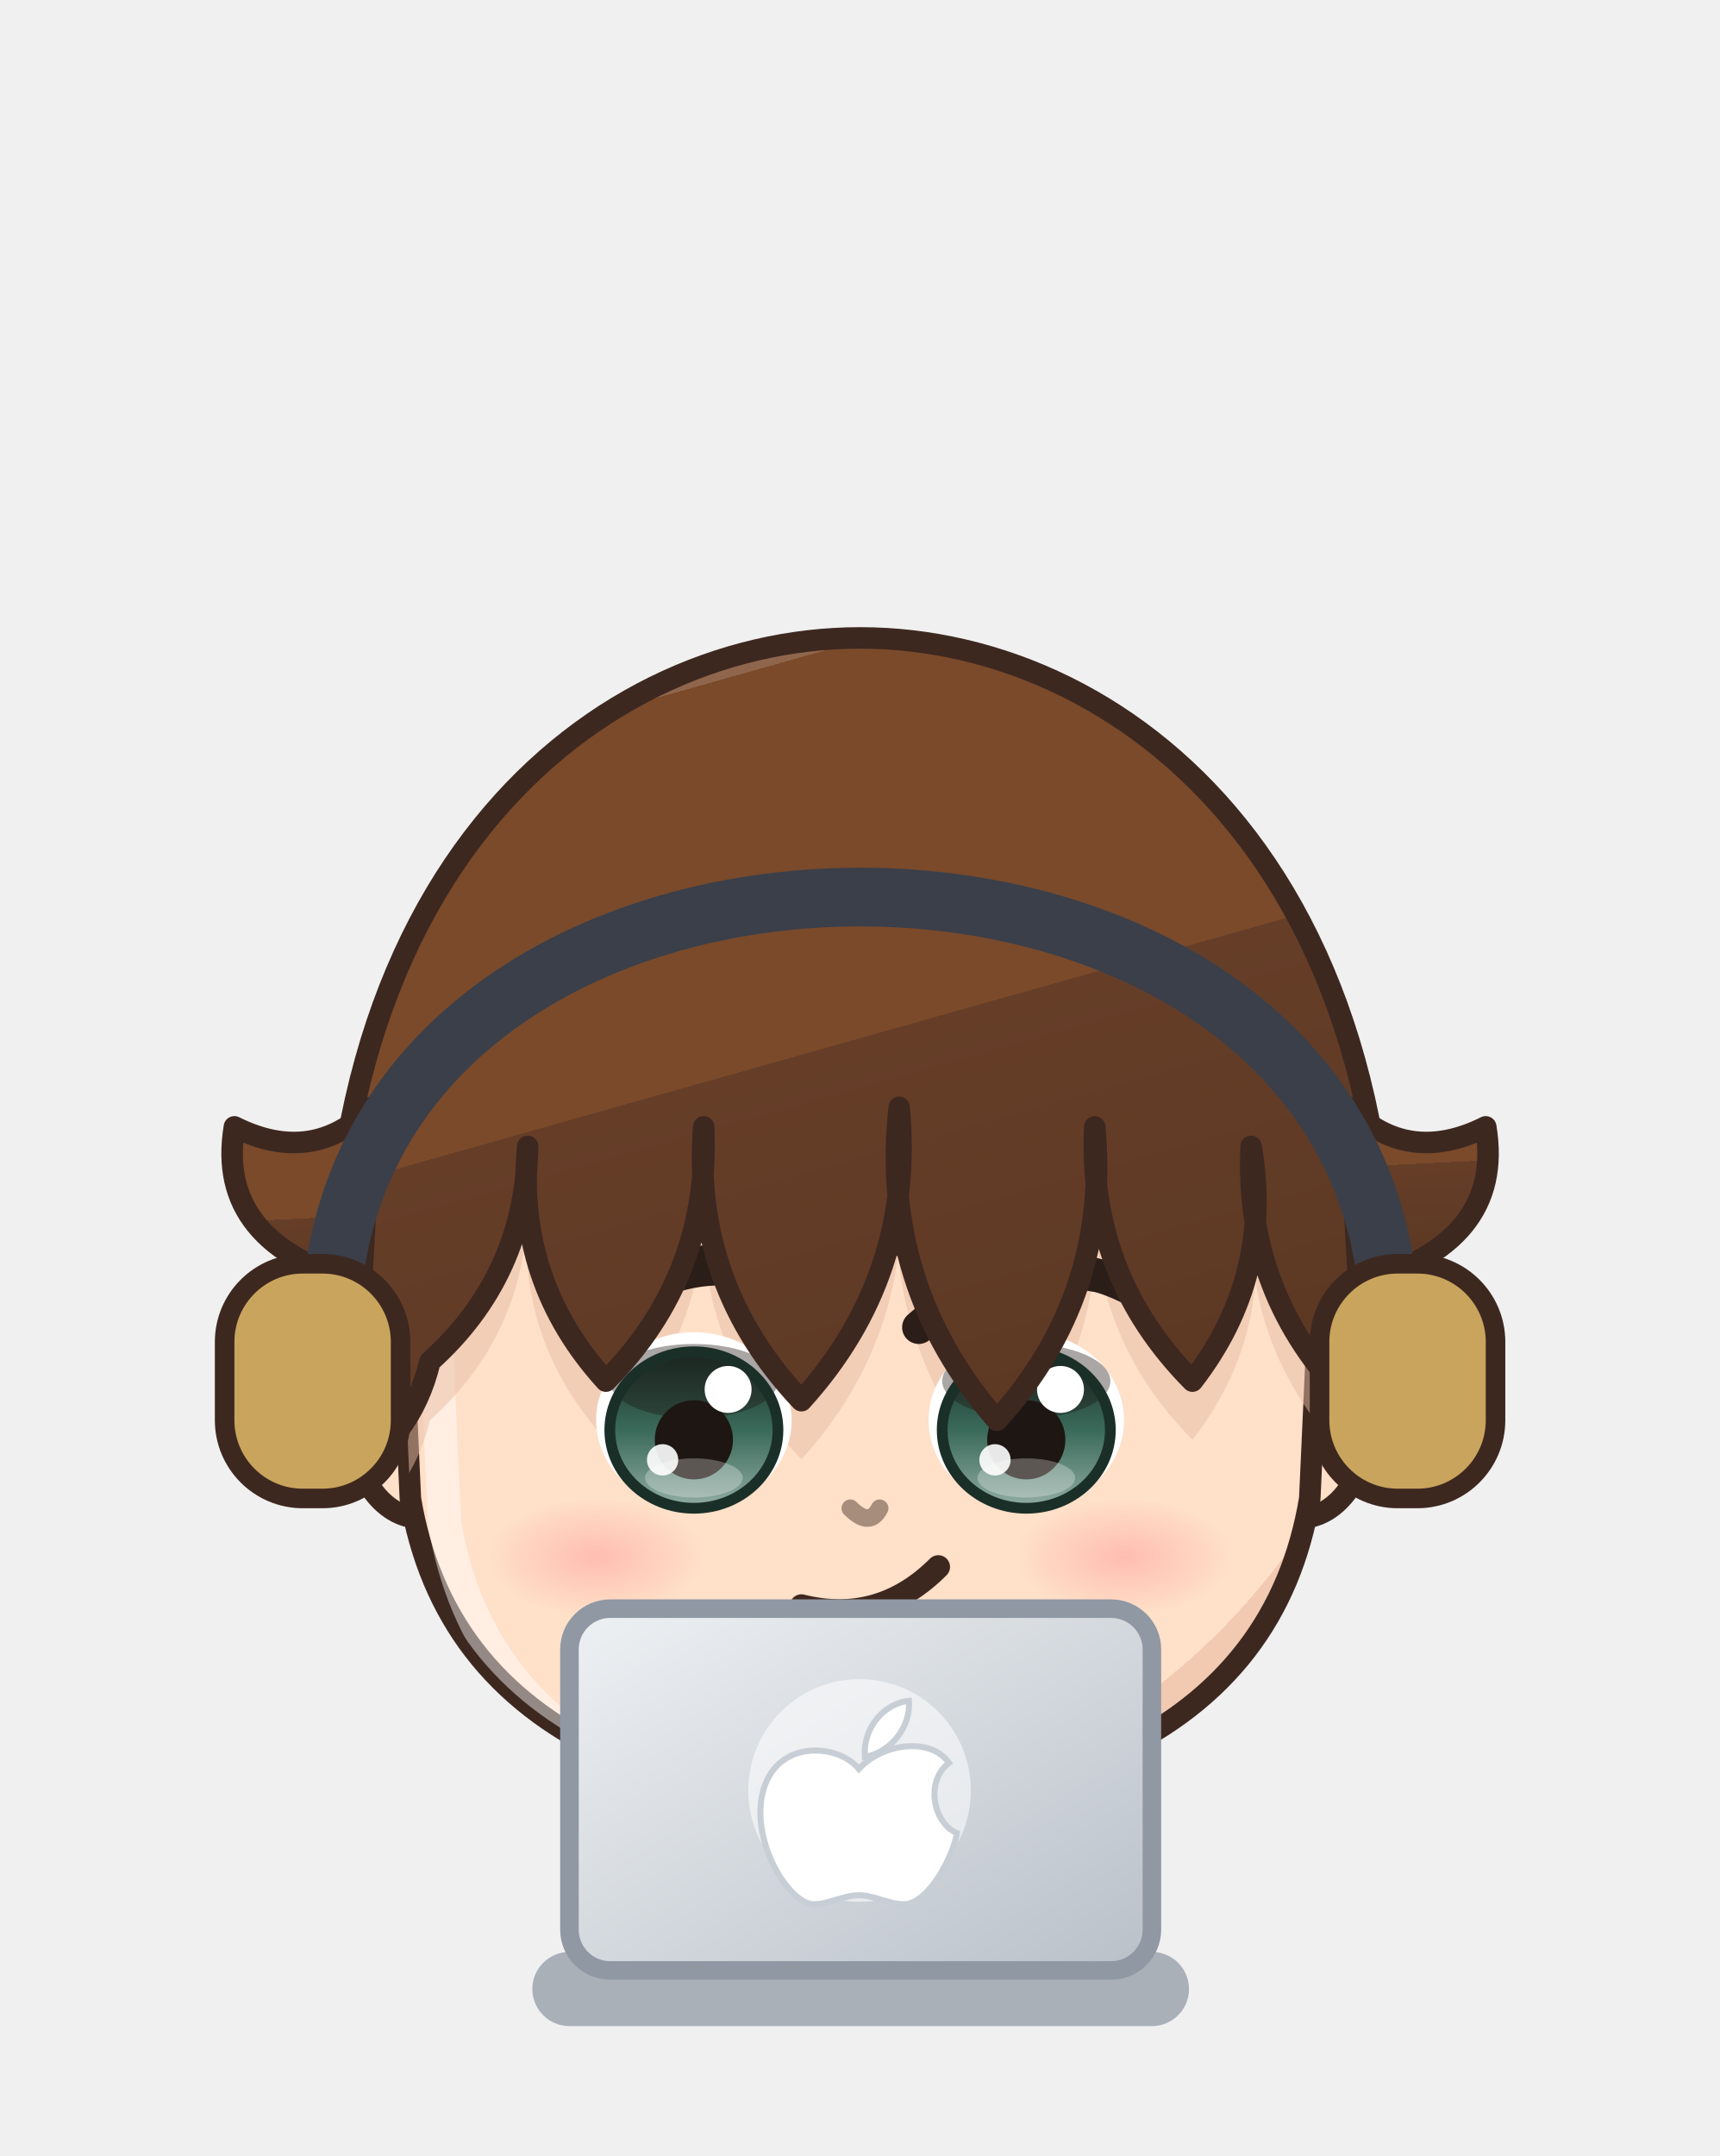
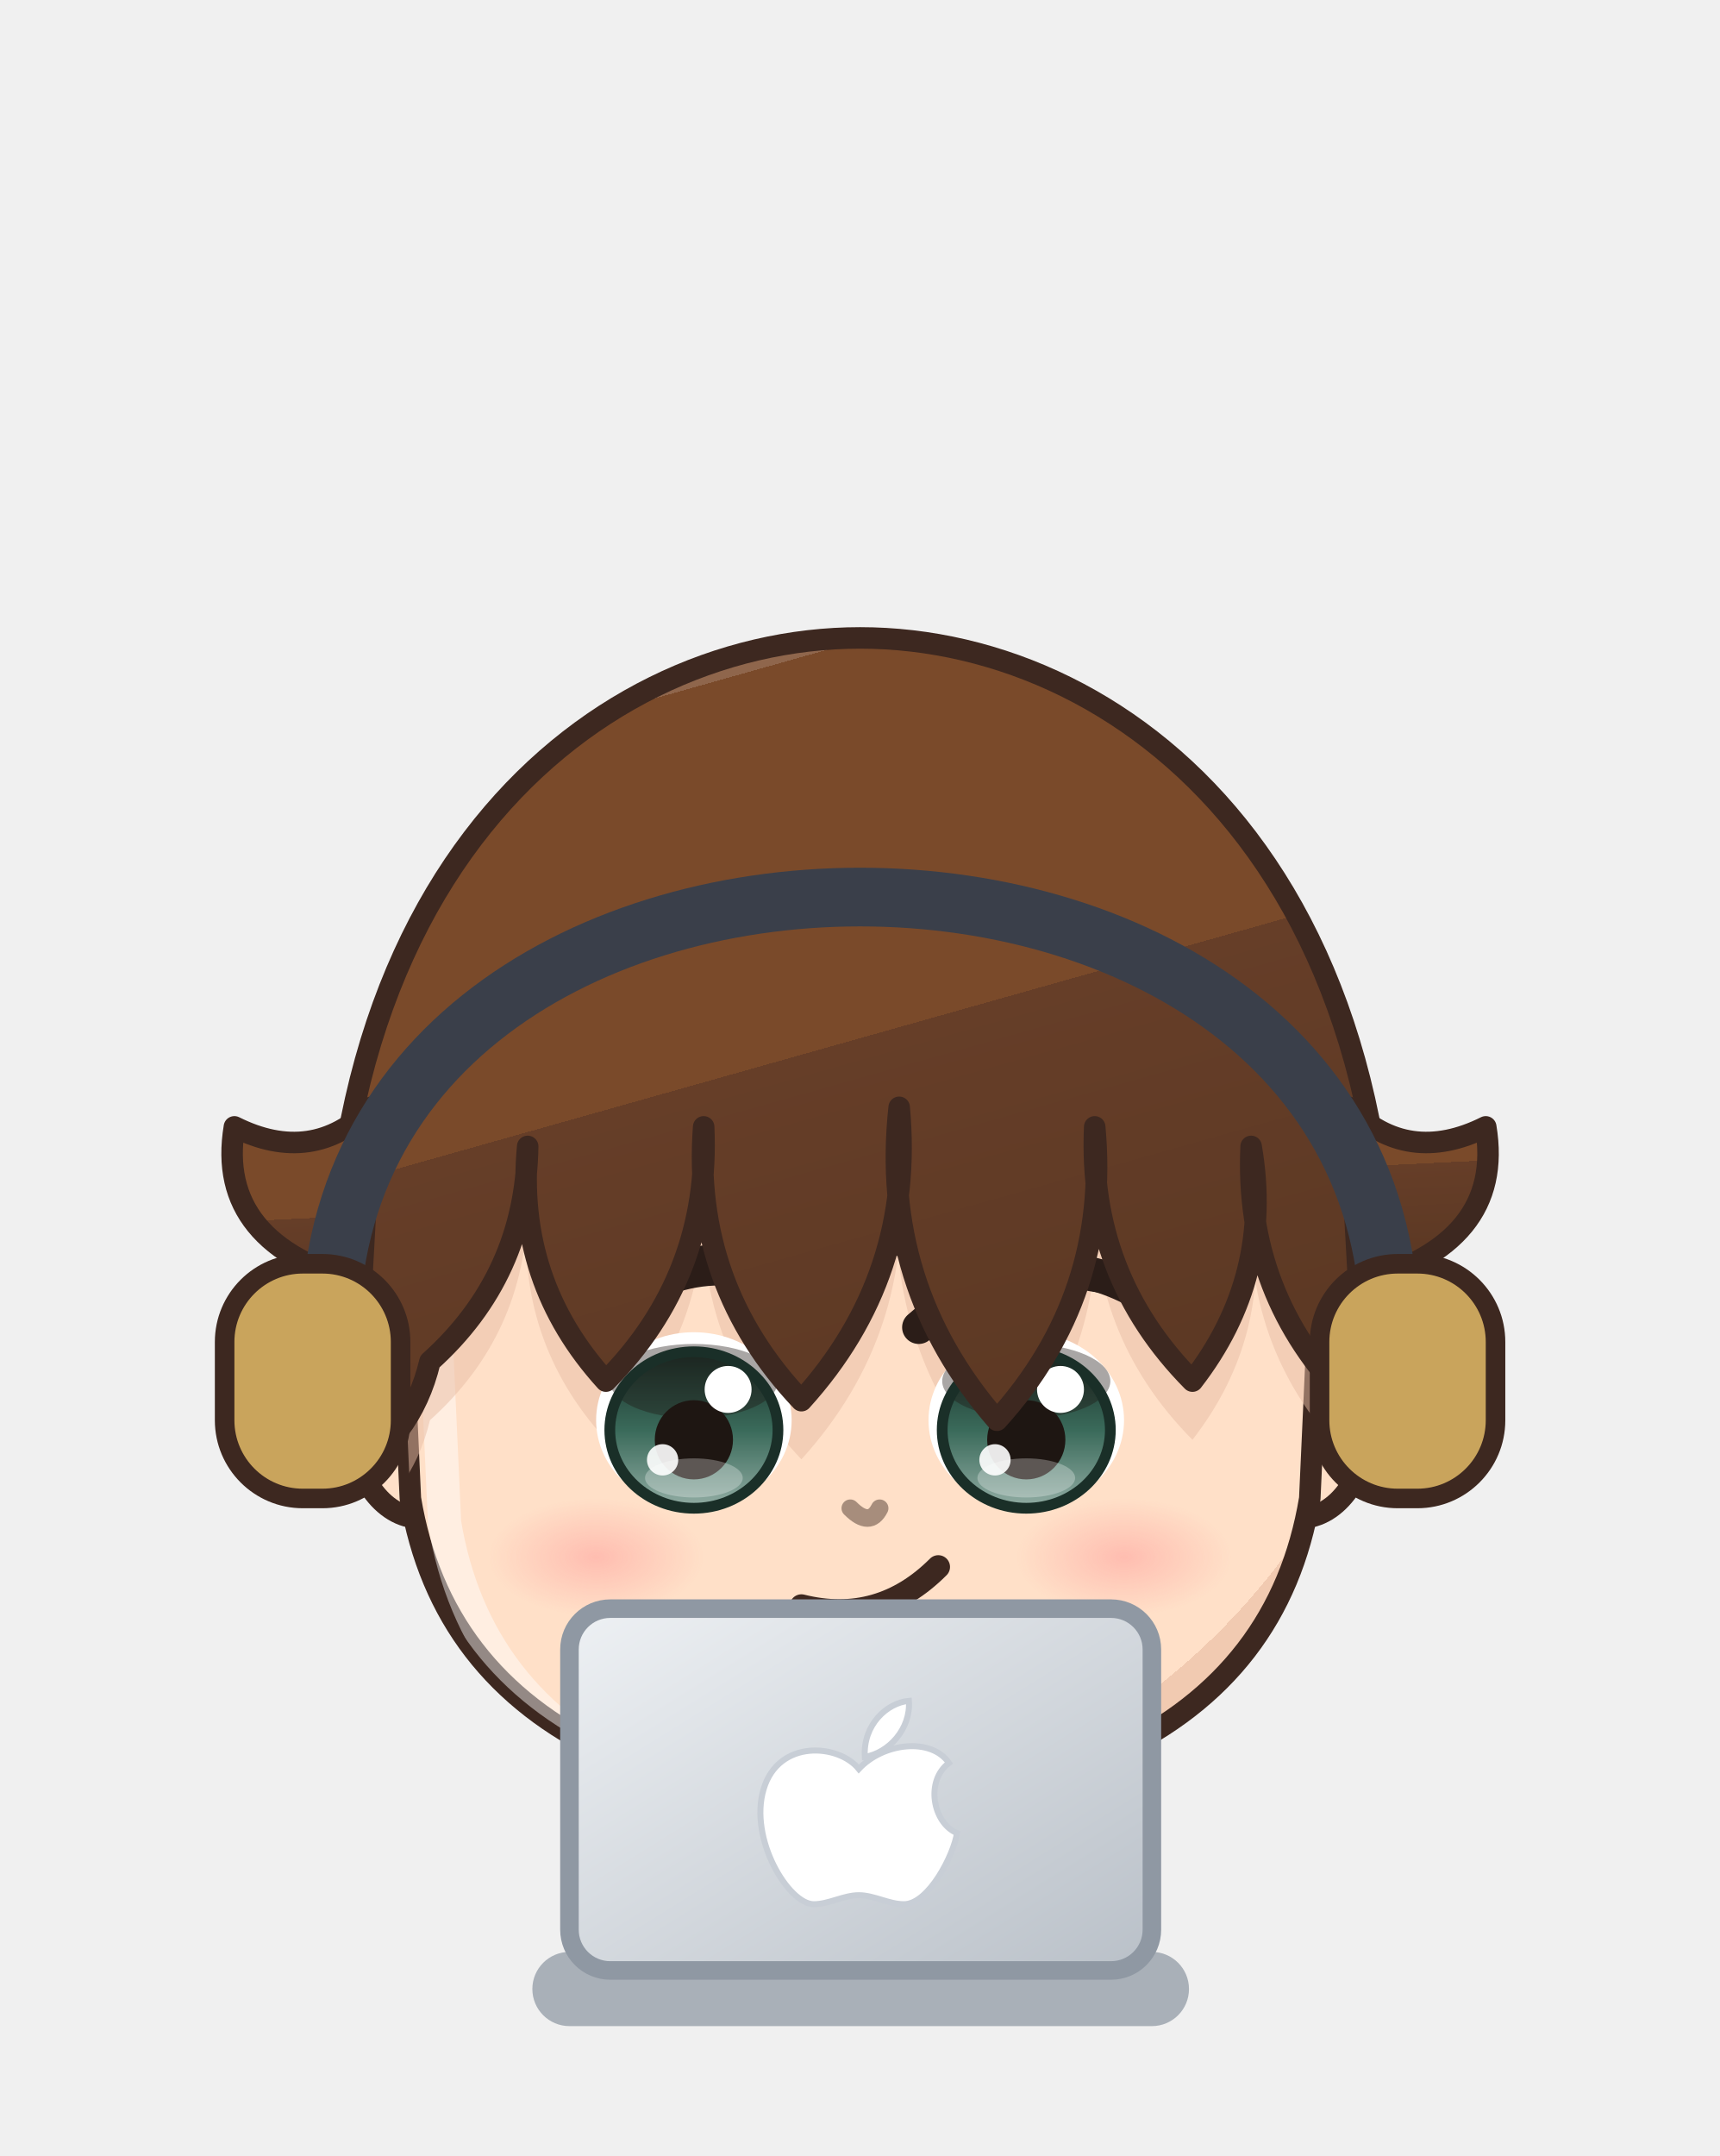
<svg xmlns="http://www.w3.org/2000/svg" viewBox="743.8 177.8 92.7 116.2" width="92.7" height="116.2">
  <svg x="743.8" y="177.8" viewBox="-120 -180 240 248.94" width="92.736" height="96.192">
    <defs>
      <linearGradient id="hair90" x1="0" y1="0" x2=".35" y2="1">
        <stop offset="0" stop-color="#8f664c" />
        <stop offset=".16" stop-color="#8f664c" />
        <stop offset=".16" stop-color="#7a4a2a" />
        <stop offset=".58" stop-color="#7a4a2a" />
        <stop offset=".58" stop-color="#663e28" />
        <stop offset="1" stop-color="#5d3924" />
      </linearGradient>
      <radialGradient id="skin90" cx=".4" cy=".32" r=".85">
        <stop offset="0" stop-color="#ffe0c8" />
        <stop offset=".84" stop-color="#ffe0c8" />
        <stop offset=".84" stop-color="#f1cab1" />
        <stop offset="1" stop-color="#f1cab1" />
      </radialGradient>
      <linearGradient id="cloth90" x1="0" y1="0" x2=".45" y2="1">
        <stop offset="0" stop-color="#4c4c54" />
        <stop offset=".16" stop-color="#4c4c54" />
        <stop offset=".16" stop-color="#2a2a34" />
        <stop offset=".6" stop-color="#2a2a34" />
        <stop offset=".6" stop-color="#272530" />
        <stop offset="1" stop-color="#23222c" />
      </linearGradient>
      <linearGradient id="iris90" x1="0" y1="0" x2="0" y2="1">
        <stop offset="0" stop-color="#1a2f28" />
        <stop offset=".5" stop-color="#3a6a5a" />
        <stop offset="1" stop-color="#92ada4" />
      </linearGradient>
      <linearGradient id="gold90" x1="0" y1="0" x2="1" y2="1">
        <stop offset="0" stop-color="#f6d27a" />
        <stop offset=".55" stop-color="#d9a63a" />
        <stop offset="1" stop-color="#a8761e" />
      </linearGradient>
      <linearGradient id="steel90" x1="0" y1="0" x2="1" y2="1">
        <stop offset="0" stop-color="#e4e8ee" />
        <stop offset=".5" stop-color="#9aa3ad" />
        <stop offset="1" stop-color="#5a606a" />
      </linearGradient>
      <linearGradient id="beard90" x1="0" y1="0" x2="0" y2="1">
        <stop offset="0" stop-color="#e6e6ea" />
        <stop offset="1" stop-color="#b8b8c2" />
      </linearGradient>
      <radialGradient id="hawkiris90" cx=".45" cy=".4" r=".7">
        <stop offset="0" stop-color="#ffe27a" />
        <stop offset=".6" stop-color="#e8a52a" />
        <stop offset="1" stop-color="#9a5a12" />
      </radialGradient>
      <linearGradient id="straw90" x1="0" y1="0" x2=".3" y2="1">
        <stop offset="0" stop-color="#ffe7aa" />
        <stop offset=".16" stop-color="#ffe7aa" />
        <stop offset=".16" stop-color="#ffe39a" />
        <stop offset=".58" stop-color="#ffe39a" />
        <stop offset=".58" stop-color="#e9b456" />
        <stop offset="1" stop-color="#d6a54f" />
      </linearGradient>
      <radialGradient id="blush90">
        <stop offset="0" stop-color="#ff7f86" stop-opacity=".9" />
        <stop offset="1" stop-color="#ff7f86" stop-opacity="0" />
      </radialGradient>
      <clipPath id="face90">
        <path d="M -47,-6 C -48,-40 -26,-56 0,-56 C 26,-56 48,-40 47,-6 L 46,16 Q 43,34 26,42 L 12,46 L -12,46 L -26,42 Q -43,34 -46,16 Z" />
      </clipPath>
      <clipPath id="torso90">
        <path d="M -30,50 C -34,68 -28,94 -26,124 L 26,124 C 28,94 34,68 30,50 C 18,40 -18,40 -30,50 Z" />
      </clipPath>
    </defs>
    <ellipse cx="0" cy="208" rx="42" ry="7" fill="#000000" opacity=".16" />
    <g transform="translate(0,67.2) scale(1.364,1.364) translate(0,-44)" />
    <g transform="translate(0,205) scale(1.0,0.76) translate(0,-205)">
      <path d="M -23.5,118 Q -24.5,160.0 -20.5,202 L -5.5,202 Q -1.5,160.0 -2.5,118 Z" fill="#3a3a44" stroke="#3d2820" stroke-width="2.2" stroke-linejoin="round" />
      <path d="M -22,168 Q -24,184.0 -22,200 L -4,200 Q -2,184.0 -4,168 Z" fill="#5a3a2a" stroke="#3d2820" stroke-width="2.2" stroke-linejoin="round" />
      <path d="M -18,172 L -18,196" stroke="#ffffff" stroke-width="2" opacity=".18" />
      <ellipse cx="-13" cy="205" rx="14" ry="7" fill="#1f1d26" stroke="#3d2820" stroke-width="2.2" stroke-linejoin="round" />
      <path d="M 2.5,118 Q 1.5,160.0 5.5,202 L 20.5,202 Q 24.5,160.0 23.5,118 Z" fill="#3a3a44" stroke="#3d2820" stroke-width="2.2" stroke-linejoin="round" />
      <path d="M 4,168 Q 2,184.0 4,200 L 22,200 Q 24,184.0 22,168 Z" fill="#5a3a2a" stroke="#3d2820" stroke-width="2.2" stroke-linejoin="round" />
      <path d="M 8,172 L 8,196" stroke="#ffffff" stroke-width="2" opacity=".18" />
      <ellipse cx="13" cy="205" rx="14" ry="7" fill="#1f1d26" stroke="#3d2820" stroke-width="2.2" stroke-linejoin="round" />
      <path d="M -30,50 C -34,68 -28,94 -26,124 L 26,124 C 28,94 34,68 30,50 C 18,40 -18,40 -30,50 Z" fill="url(#cloth90)" stroke="#3d2820" stroke-width="2.2" stroke-linejoin="round" />
      <g clip-path="url(#torso90)">
        <path d="M -30,50 C -34,68 -28,94 -26,124 L 26,124 C 28,94 34,68 30,50 C 18,40 -18,40 -30,50 Z" transform="translate(4,3)" fill="none" stroke="#ffffff" stroke-width="5" opacity=".3" />
        <path d="M -30,50 C -34,68 -28,94 -26,124 L 26,124 C 28,94 34,68 30,50 C 18,40 -18,40 -30,50 Z" transform="translate(-6,-2)" fill="none" stroke="#000000" stroke-width="9" opacity=".13" />
      </g>
      <path d="M -28,108 L 28,108 L 33,162 L 33.0,162.0 L 25.7,162.0 L 18.3,162.0 L 11.0,162.0 L 3.7,162.0 L -3.7,162.0 L -11.0,162.0 L -18.3,162.0 L -25.7,162.0 L -33.0,162.0 Z" fill="#9a2a2a" stroke="#3d2820" stroke-width="1.8" stroke-linejoin="round" />
      <g clip-path="url(#torso90)">
        <path d="M -40,40 L -10,44 L -8,130 L -40,130 Z M 40,40 L 10,44 L 8,130 L 40,130 Z" fill="#9a2a2a" />
      </g>
      <path d="M -10,44 L -8,130 M 10,44 L 8,130" stroke="#5a1a1a" stroke-width="2" />
      <path d="M -28,54 L -38,84 L -31,102" stroke="#3d2820" stroke-width="17" fill="none" stroke-linecap="round" stroke-linejoin="round" />
      <path d="M -28,54 L -38,84 L -31,102" stroke="url(#cloth90)" stroke-width="12.6" fill="none" stroke-linecap="round" stroke-linejoin="round" />
      <path d="M -28,54 L -38,84 L -31,102" transform="translate(-2.6,-1)" stroke="#ffffff" stroke-width="2.6" fill="none" stroke-linecap="round" stroke-linejoin="round" opacity=".28" />
      <path d="M 28,54 L 38,84 L 31,102" stroke="#3d2820" stroke-width="17" fill="none" stroke-linecap="round" stroke-linejoin="round" />
      <path d="M 28,54 L 38,84 L 31,102" stroke="url(#cloth90)" stroke-width="12.6" fill="none" stroke-linecap="round" stroke-linejoin="round" />
      <path d="M 28,54 L 38,84 L 31,102" transform="translate(-2.6,-1)" stroke="#ffffff" stroke-width="2.6" fill="none" stroke-linecap="round" stroke-linejoin="round" opacity=".28" />
      <circle cx="-31" cy="102" r="8.5" fill="url(#skin90)" stroke="#3d2820" stroke-width="2.2" />
      <circle cx="31" cy="102" r="8.5" fill="url(#skin90)" stroke="#3d2820" stroke-width="2.2" />
      <path d="M -44,64 L -32,62 L -31,72 L -43,74 Z" fill="#5cb87a" stroke="#3d2820" stroke-width="1.4" />
      <path d="M -10,34 L 10,34 L 9,46 Q 0,50 -9,46 Z" fill="#f1cab1" />
    </g>
    <g transform="translate(0,67.2) scale(1.364,1.364) translate(0,-44)">
      <ellipse cx="-45" cy="8" rx="7" ry="10" fill="url(#skin90)" stroke="#3d2820" stroke-width="2.2" stroke-linejoin="round" />
      <ellipse cx="45" cy="8" rx="7" ry="10" fill="url(#skin90)" stroke="#3d2820" stroke-width="2.2" stroke-linejoin="round" />
      <path d="M -47,-6 C -48,-40 -26,-56 0,-56 C 26,-56 48,-40 47,-6 L 46,16 Q 43,34 26,42 L 12,46 L -12,46 L -26,42 Q -43,34 -46,16 Z" fill="url(#skin90)" stroke="#3d2820" stroke-width="2.2" stroke-linejoin="round" />
      <g clip-path="url(#face90)">
        <path d="M -47,-6 C -48,-40 -26,-56 0,-56 C 26,-56 48,-40 47,-6 L 46,16 Q 43,34 26,42 L 12,46 L -12,46 L -26,42 Q -43,34 -46,16 Z" transform="translate(3.5,2.5)" fill="none" stroke="#ffffff" stroke-width="3.4" opacity=".45" />
      </g>
      <g clip-path="url(#face90)">
        <path d="M -53,14 C -60,-46 -28,-72 0,-72 C 28,-72 60,-46 53,14 L 50,6 Q 39.3,-4.8 40,-20 Q 42.3,-6.7 34,4 Q 23.3,-6.8 24,-22 Q 25.6,-4.8 14,8 Q 2.0,-5.8 4,-24 Q 5.6,-6.8 -6,6 Q -17.2,-5.8 -16,-22 Q -15.3,-6.8 -26,4 Q -35.3,-6.2 -34,-20 Q -34.2,-6.8 -44,2 Q -45.9,10.0 -53,14 Z" transform="translate(0,6)" fill="#e7bca4" opacity=".5" />
      </g>
      <ellipse cx="-17" cy="8" rx="10" ry="9" fill="#ffffff" />
      <ellipse cx="-17" cy="9" rx="8.6" ry="8" fill="url(#iris90)" />
      <ellipse cx="-17" cy="4.0" rx="8.6" ry="3.8" fill="#1e1612" opacity=".38" />
      <ellipse cx="-17" cy="9" rx="8.6" ry="8" fill="none" stroke="#1a2f28" stroke-width="1.1" />
      <ellipse cx="-17" cy="10" rx="4" ry="4.05" fill="#1e1612" />
      <ellipse cx="-17" cy="13.9" rx="5" ry="2.0" fill="#ffffff" opacity=".28" />
      <circle cx="-13.5" cy="4.85" r="2.4" fill="#ffffff" />
      <circle cx="-20.2" cy="12.05" r="1.6" fill="#ffffff" opacity=".9" />
      <path d="M -28,-1.5 Q -17,-11.1 -6,-5.3" stroke="#2b1d18" stroke-width="3.4" fill="none" stroke-linecap="round" />
      <path d="M -29,-6 L -5,-10" stroke="#2b1d18" stroke-width="3.4" stroke-linecap="round" />
      <ellipse cx="17" cy="8" rx="10" ry="9" fill="#ffffff" />
      <ellipse cx="17" cy="9" rx="8.6" ry="8" fill="url(#iris90)" />
      <ellipse cx="17" cy="4.0" rx="8.6" ry="3.8" fill="#1e1612" opacity=".38" />
      <ellipse cx="17" cy="9" rx="8.6" ry="8" fill="none" stroke="#1a2f28" stroke-width="1.1" />
      <ellipse cx="17" cy="10" rx="4" ry="4.05" fill="#1e1612" />
      <ellipse cx="17" cy="13.9" rx="5" ry="2.0" fill="#ffffff" opacity=".28" />
      <circle cx="20.5" cy="4.85" r="2.4" fill="#ffffff" />
      <circle cx="13.8" cy="12.05" r="1.6" fill="#ffffff" opacity=".9" />
      <path d="M 6,-1.5 Q 17,-11.1 28,-5.3" stroke="#2b1d18" stroke-width="3.4" fill="none" stroke-linecap="round" />
      <path d="M 5,-10 L 29,-6" stroke="#2b1d18" stroke-width="3.4" stroke-linecap="round" />
      <path d="M -6,27 Q 2,29 8,23" stroke="#3d2820" stroke-width="2.4" fill="none" stroke-linecap="round" />
      <ellipse cx="-27" cy="22" rx="11" ry="6" fill="url(#blush90)" opacity="0.40" />
      <ellipse cx="27" cy="22" rx="11" ry="6" fill="url(#blush90)" opacity="0.40" />
      <path d="M -1,17 Q 1,19 2,17" stroke="#a78d7c" stroke-width="1.8" fill="none" stroke-linecap="round" />
      <path d="M -53,14 C -60,-46 -28,-72 0,-72 C 28,-72 60,-46 53,14 L 50,6 Q 39.3,-4.8 40,-20 Q 42.3,-6.7 34,4 Q 23.3,-6.8 24,-22 Q 25.6,-4.8 14,8 Q 2.0,-5.8 4,-24 Q 5.6,-6.8 -6,6 Q -17.2,-5.8 -16,-22 Q -15.3,-6.8 -26,4 Q -35.3,-6.2 -34,-20 Q -34.2,-6.8 -44,2 Q -45.9,10.0 -53,14 Z" fill="url(#hair90)" stroke="#3d2820" stroke-width="2.2" stroke-linejoin="round" />
      <path d="M -51,-6 Q -66,-10 -64,-22 Q -56,-18 -50,-24 Z M 51,-6 Q 66,-10 64,-22 Q 56,-18 50,-24 Z" fill="url(#hair90)" stroke="#3d2820" stroke-width="2.2" stroke-linejoin="round" />
      <path d="M -54,4 C -60,-62 60,-62 54,4" stroke="#3a3f4a" stroke-width="6" fill="none" />
      <rect x="-65" y="-8" width="18" height="24" rx="8" fill="#c9a45c" stroke="#3d2820" stroke-width="2" />
      <rect x="47" y="-8" width="18" height="24" rx="8" fill="#c9a45c" stroke="#3d2820" stroke-width="2" />
    </g>
    <g transform="translate(0,205) scale(1.0,0.76) translate(0,-205)" />
  </svg>
  <circle cx="778.2" cy="280.0" r="3.3" fill="#ffe0c8" stroke="#3d2820" stroke-width="1.1" />
  <circle cx="802.1" cy="280.0" r="3.3" fill="#ffe0c8" stroke="#3d2820" stroke-width="1.1" />
  <defs>
    <linearGradient id="lp91" x1="0" y1="0" x2="1" y2="1">
      <stop offset="0" stop-color="#eef1f4" />
      <stop offset="1" stop-color="#b9c0c8" />
    </linearGradient>
  </defs>
  <rect x="772.5" y="283.0" width="35.4" height="4" rx="2" fill="#a9b0b8" />
  <rect x="774.5" y="264.5" width="31.4" height="19.5" rx="2.2" fill="url(#lp91)" stroke="#8f98a3" stroke-width="1" />
-   <ellipse cx="790.14" cy="274.3" rx="6.0" ry="6.0" fill="#ffffff" opacity=".55" />
  <path d="M 0,-4 C -2,-6.5 -8,-7 -9.5,-2 C -11,3 -7,9.5 -4.5,9.5 C -3,9.5 -1.5,8.6 0,8.6 C 1.5,8.6 3,9.5 4.5,9.5 C 7,9.5 9.5,4.5 9.8,2.4 C 7.4,1.4 6.6,-2.8 9,-4.6 C 7.2,-7.2 2.4,-6.6 0,-4 Z M 0.6,-5.2 C 0.4,-8.4 2.8,-10.6 5,-10.8 C 5.2,-8 3,-5.6 0.6,-5.2 Z" transform="translate(790.1,275.3) scale(0.54)" fill="#ffffff" stroke="#c8ced6" stroke-width=".6" />
</svg>
